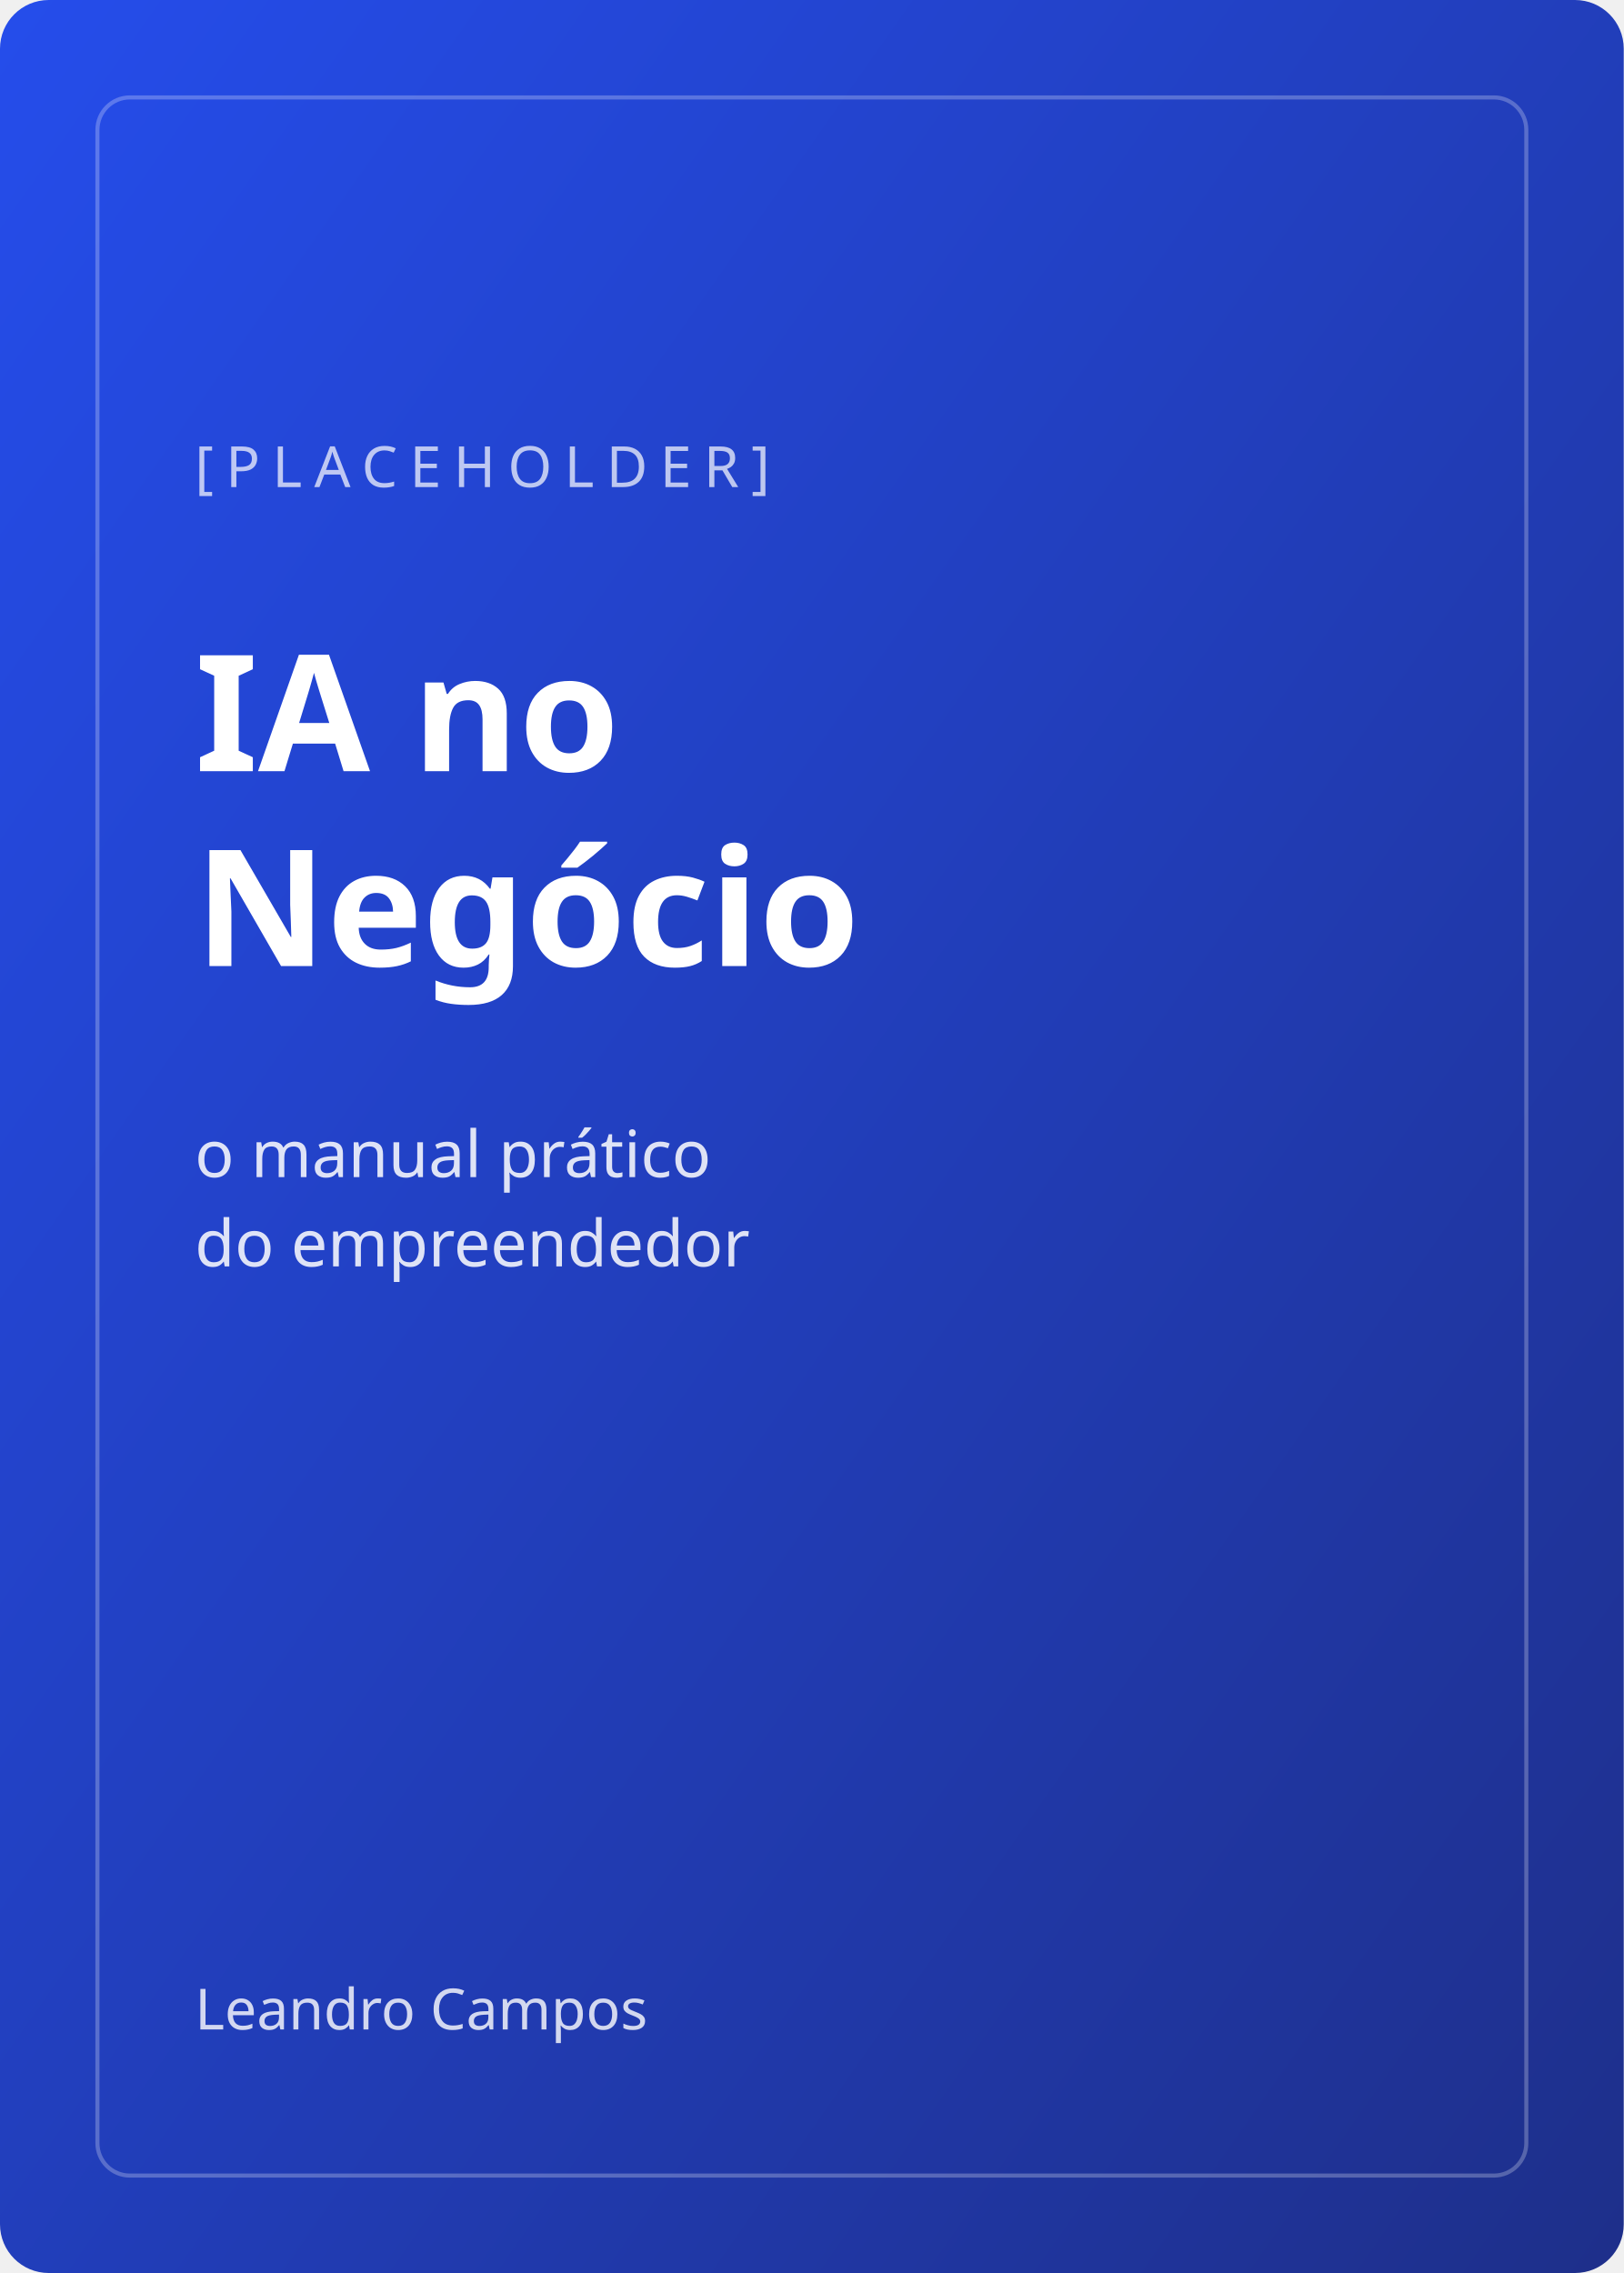
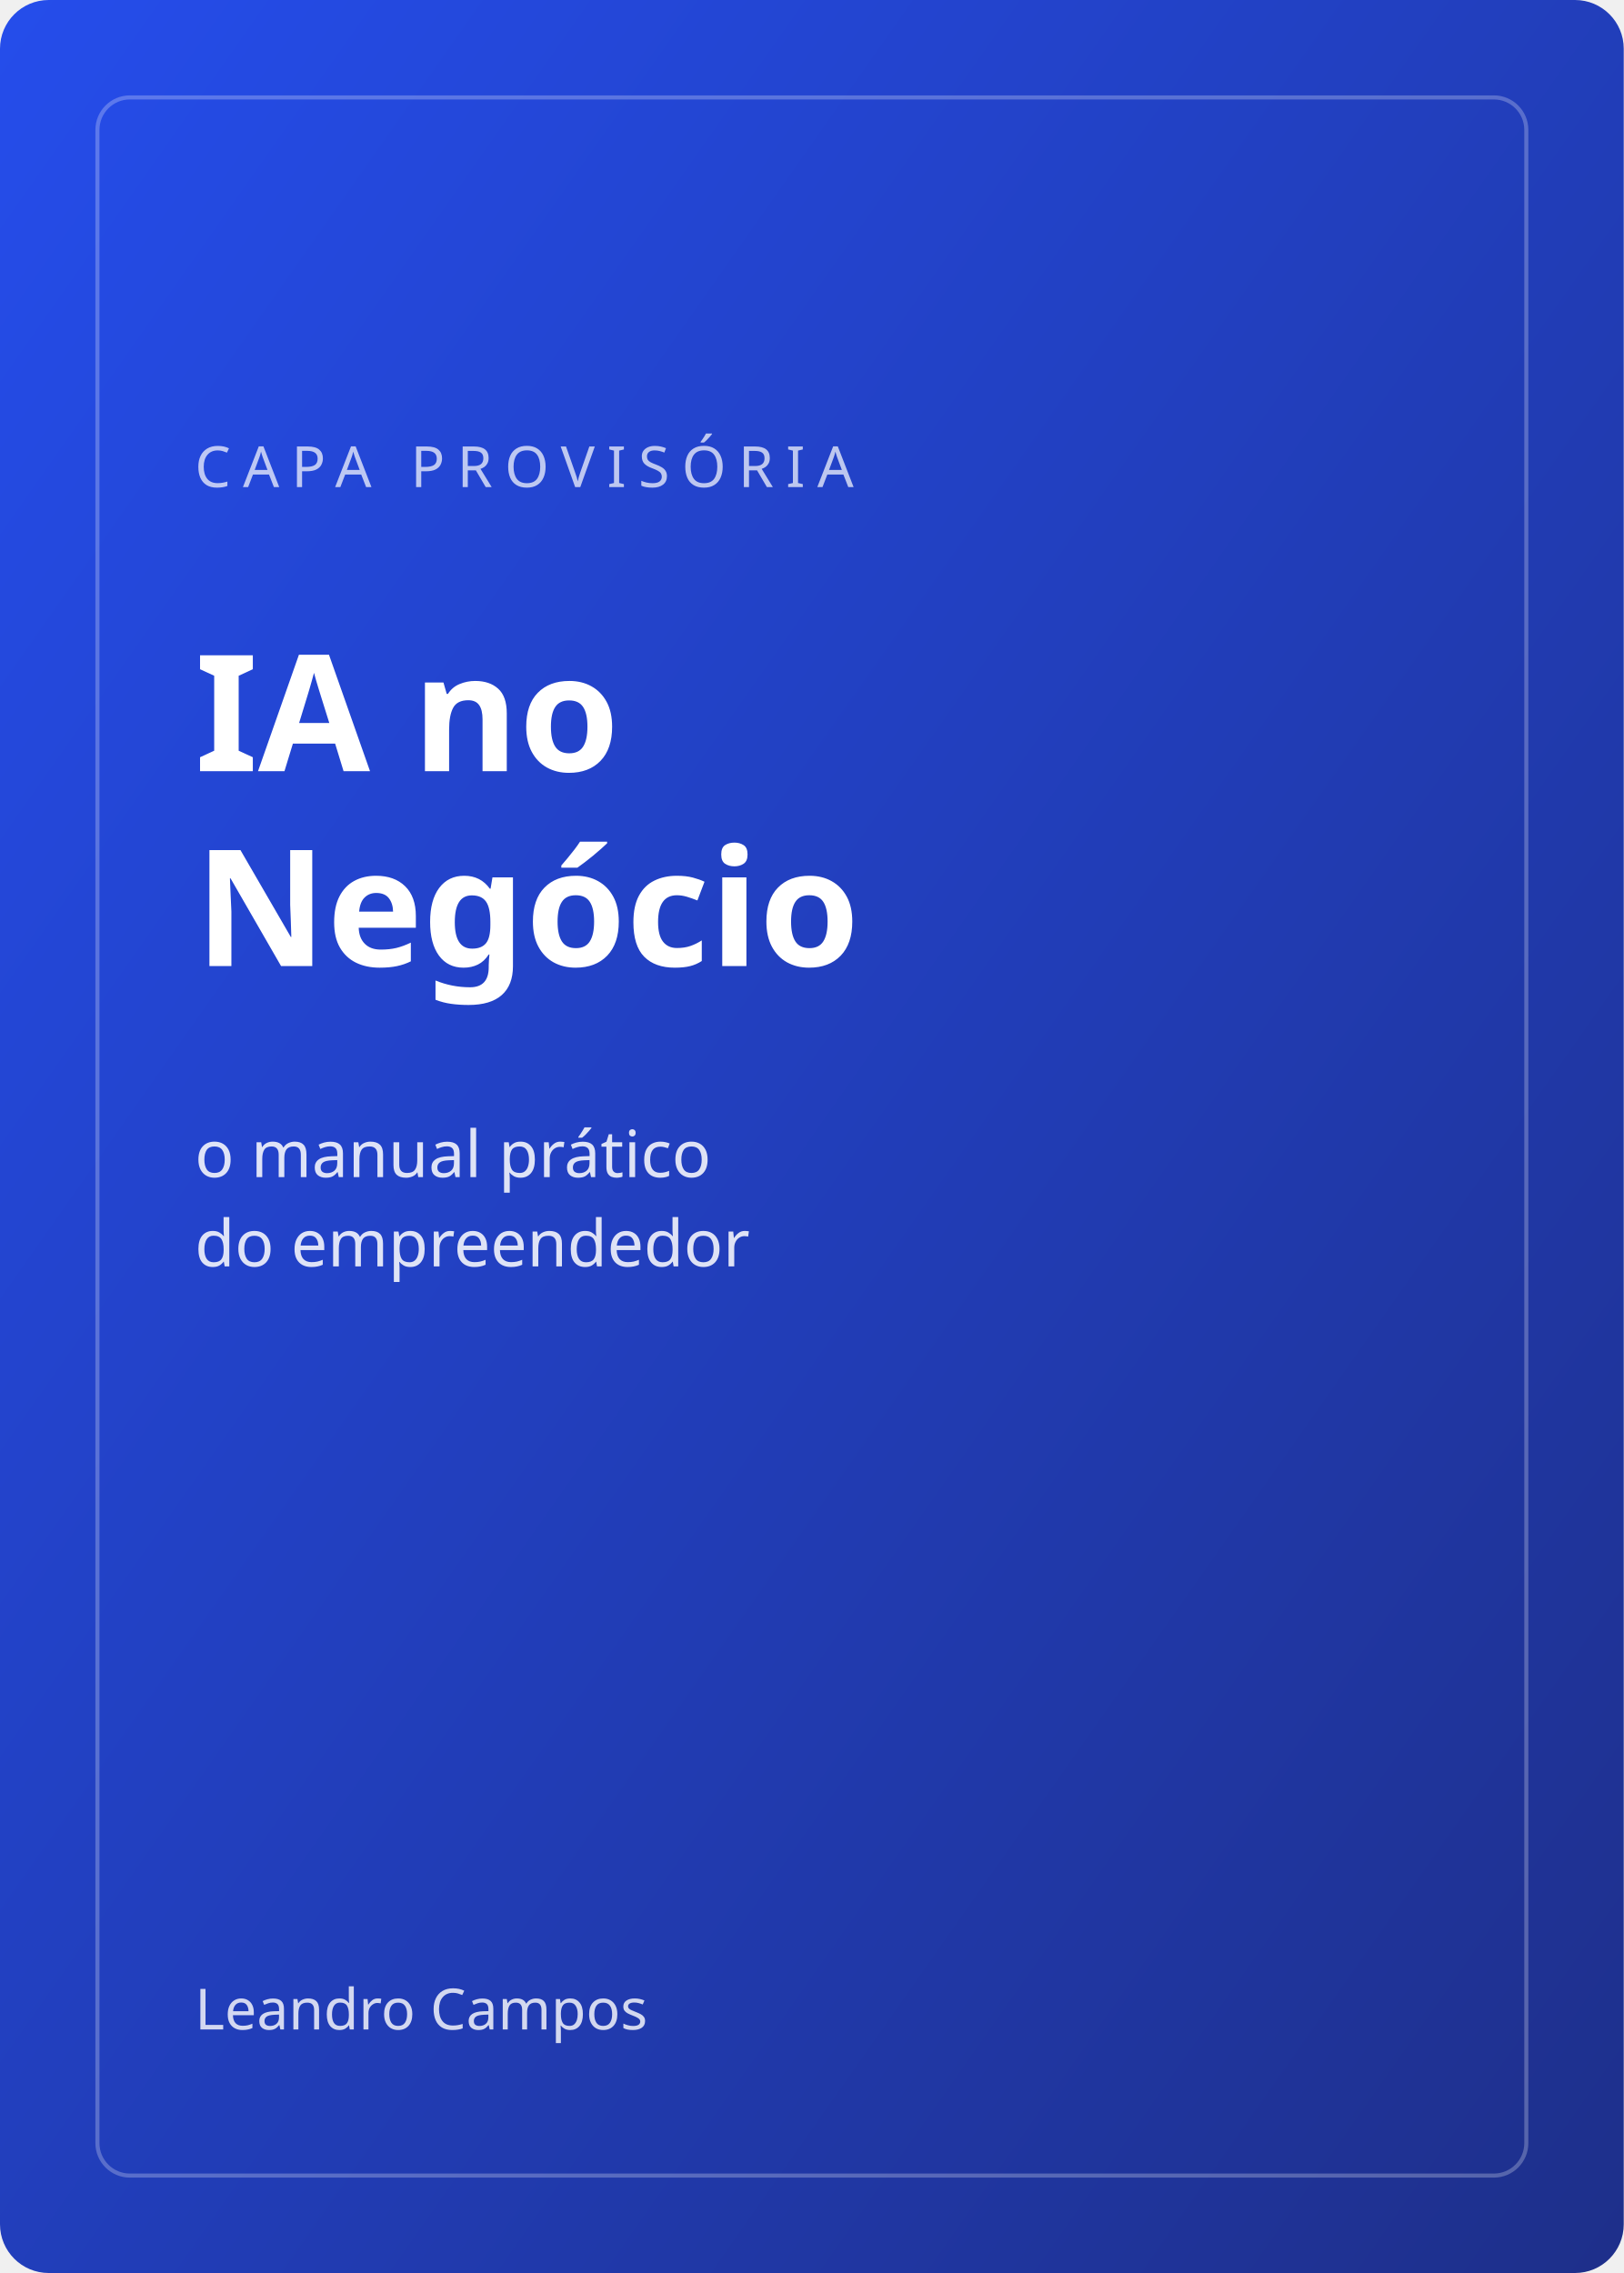
<svg xmlns="http://www.w3.org/2000/svg" width="400" height="560" viewBox="0 0 400 560" role="img" aria-label="Capa provisória do e-book">
  <defs>
    <linearGradient id="g" x1="0" y1="0" x2="1" y2="1">
      <stop offset="0" stop-color="#254deb" />
      <stop offset="1" stop-color="#1e2f8a" />
    </linearGradient>
  </defs>
  <rect width="400" height="560" rx="12" fill="url(#g)" />
  <rect x="24" y="24" width="352" height="512" rx="8" fill="none" stroke="#ffffff" stroke-opacity="0.25" />
-   <text x="48" y="120" font-family="system-ui, sans-serif" font-size="14" fill="#ffffff" fill-opacity="0.7" letter-spacing="3">[PLACEHOLDER]</text>
+   <text x="48" y="120" font-family="system-ui, sans-serif" font-size="14" fill="#ffffff" fill-opacity="0.7" letter-spacing="3">CAPA PROVISÓRIA</text>
  <text x="48" y="190" font-family="system-ui, sans-serif" font-size="40" font-weight="700" fill="#ffffff">IA no</text>
  <text x="48" y="238" font-family="system-ui, sans-serif" font-size="40" font-weight="700" fill="#ffffff">Negócio</text>
  <text x="48" y="290" font-family="system-ui, sans-serif" font-size="16" fill="#ffffff" fill-opacity="0.85">o manual prático</text>
  <text x="48" y="312" font-family="system-ui, sans-serif" font-size="16" fill="#ffffff" fill-opacity="0.85">do empreendedor</text>
  <text x="48" y="500" font-family="system-ui, sans-serif" font-size="14" fill="#ffffff" fill-opacity="0.8">Leandro Campos</text>
</svg>
